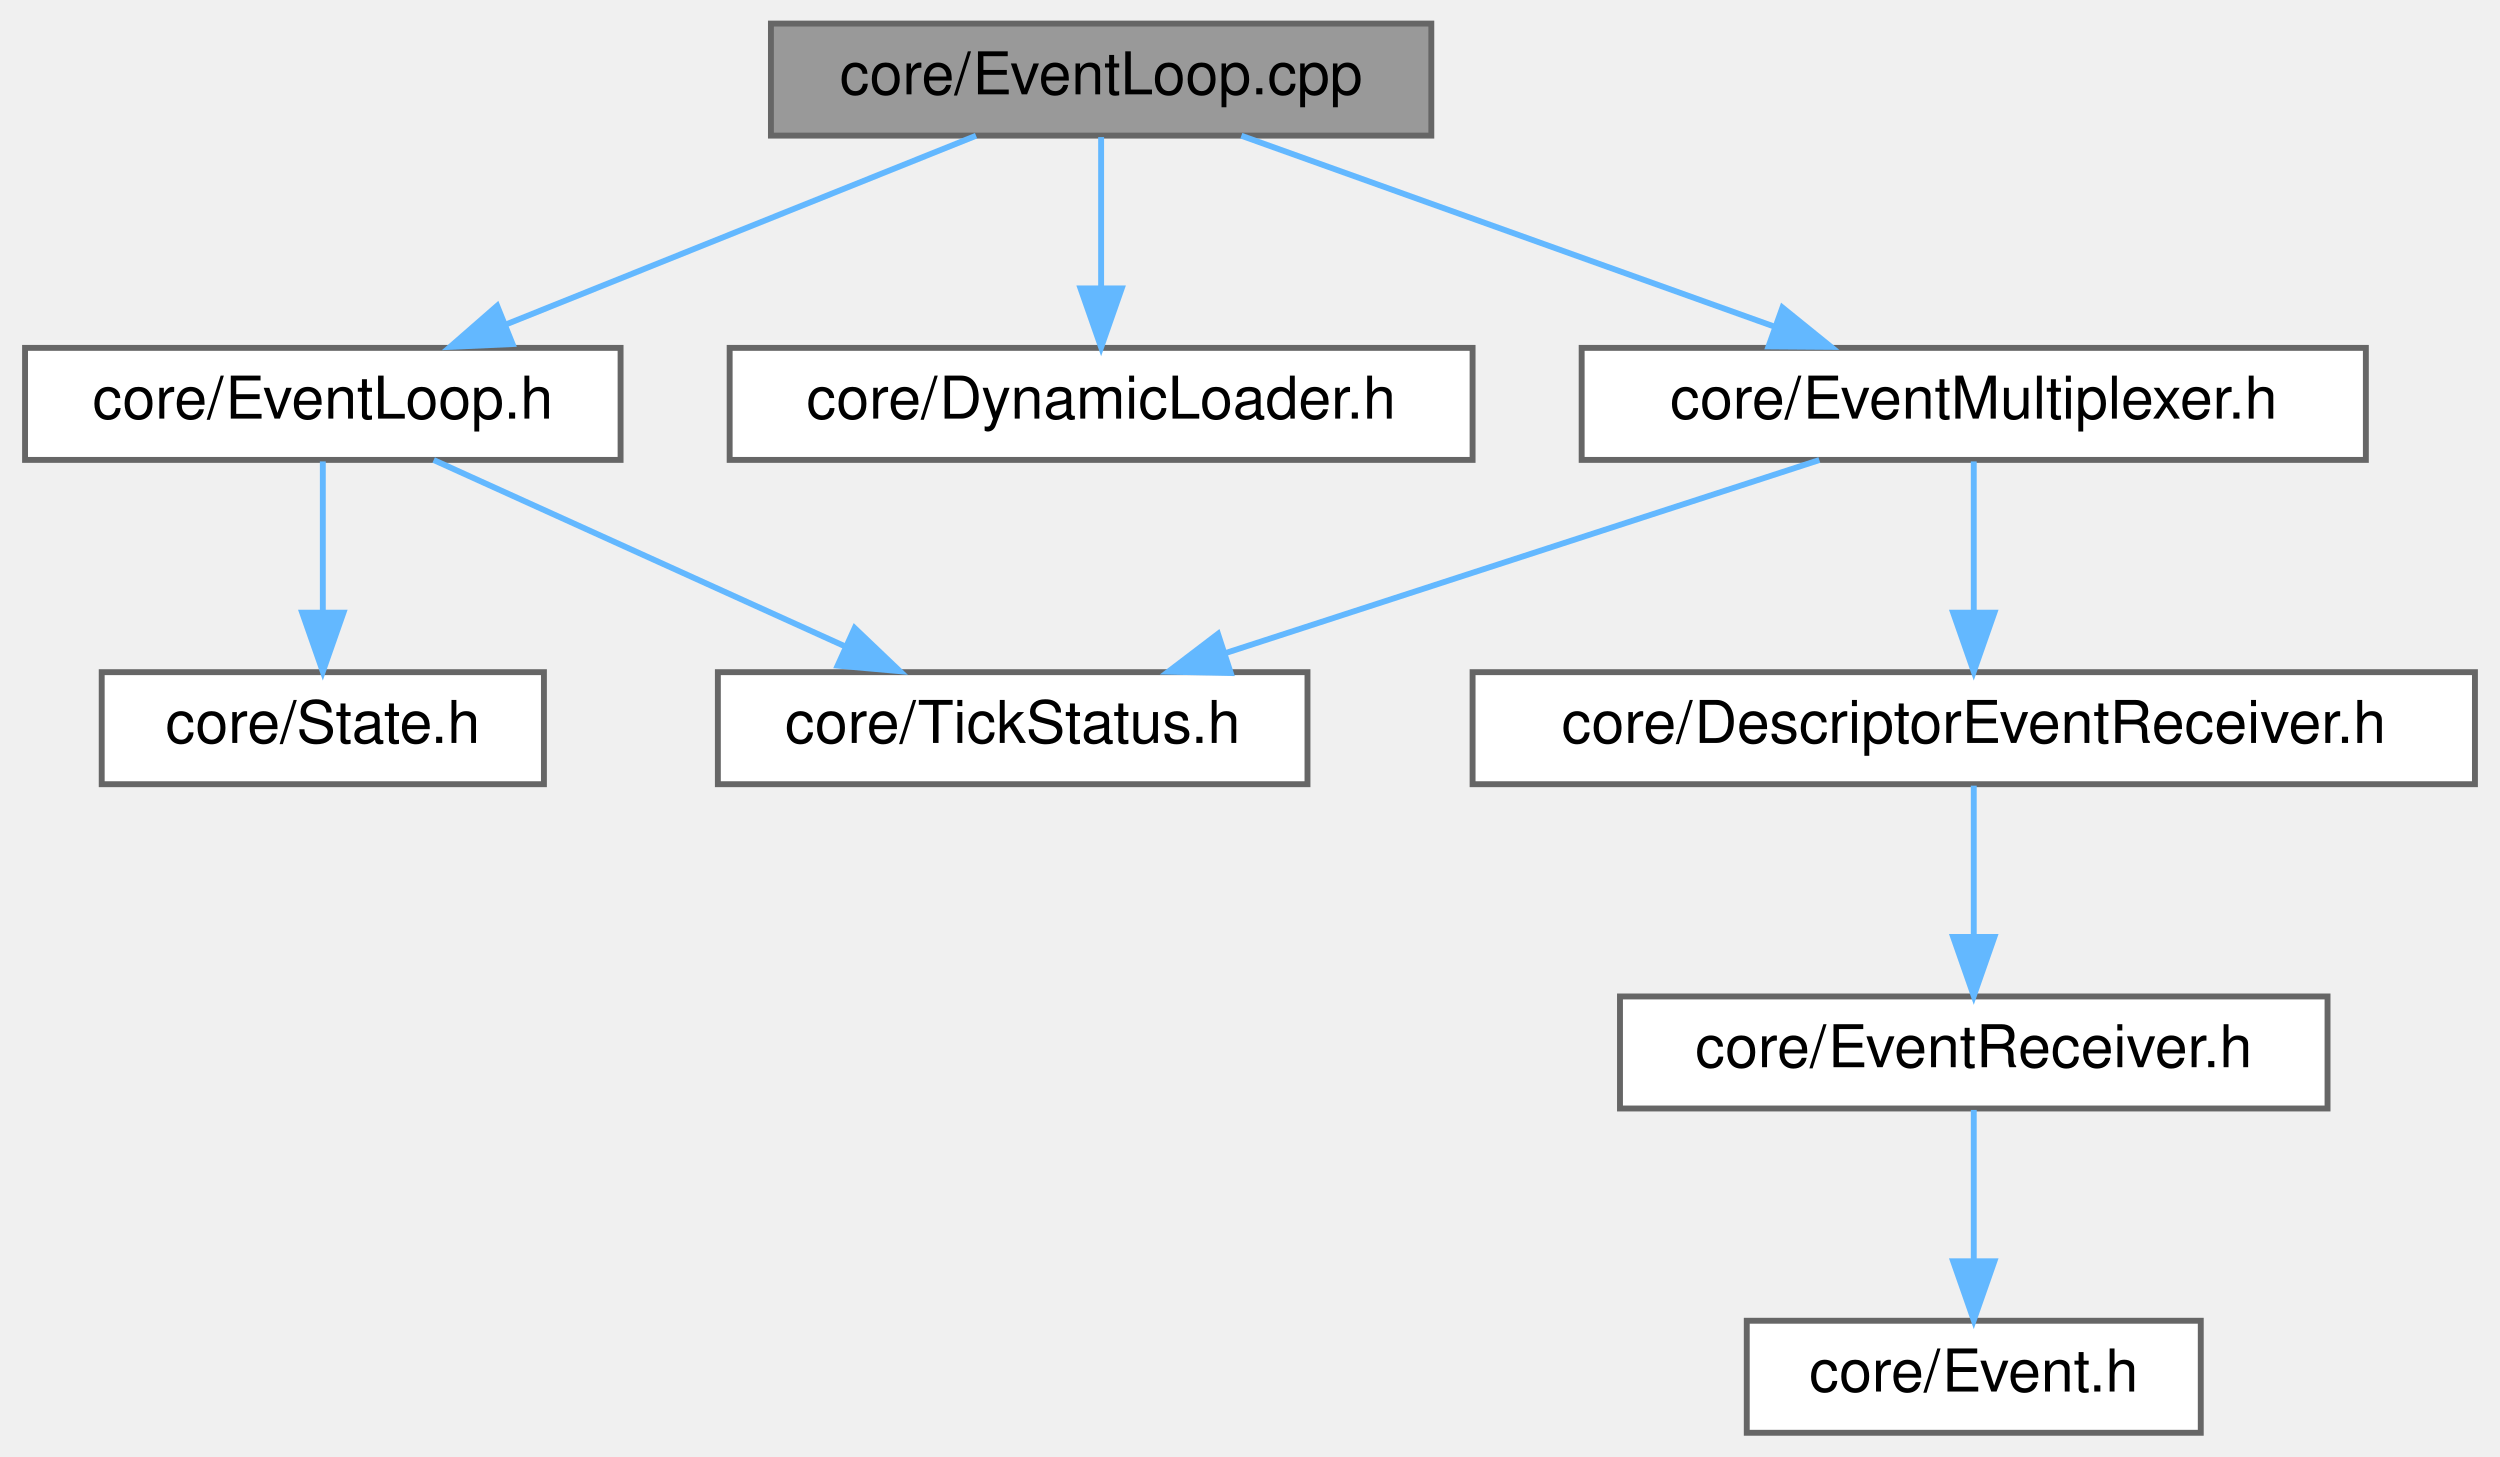
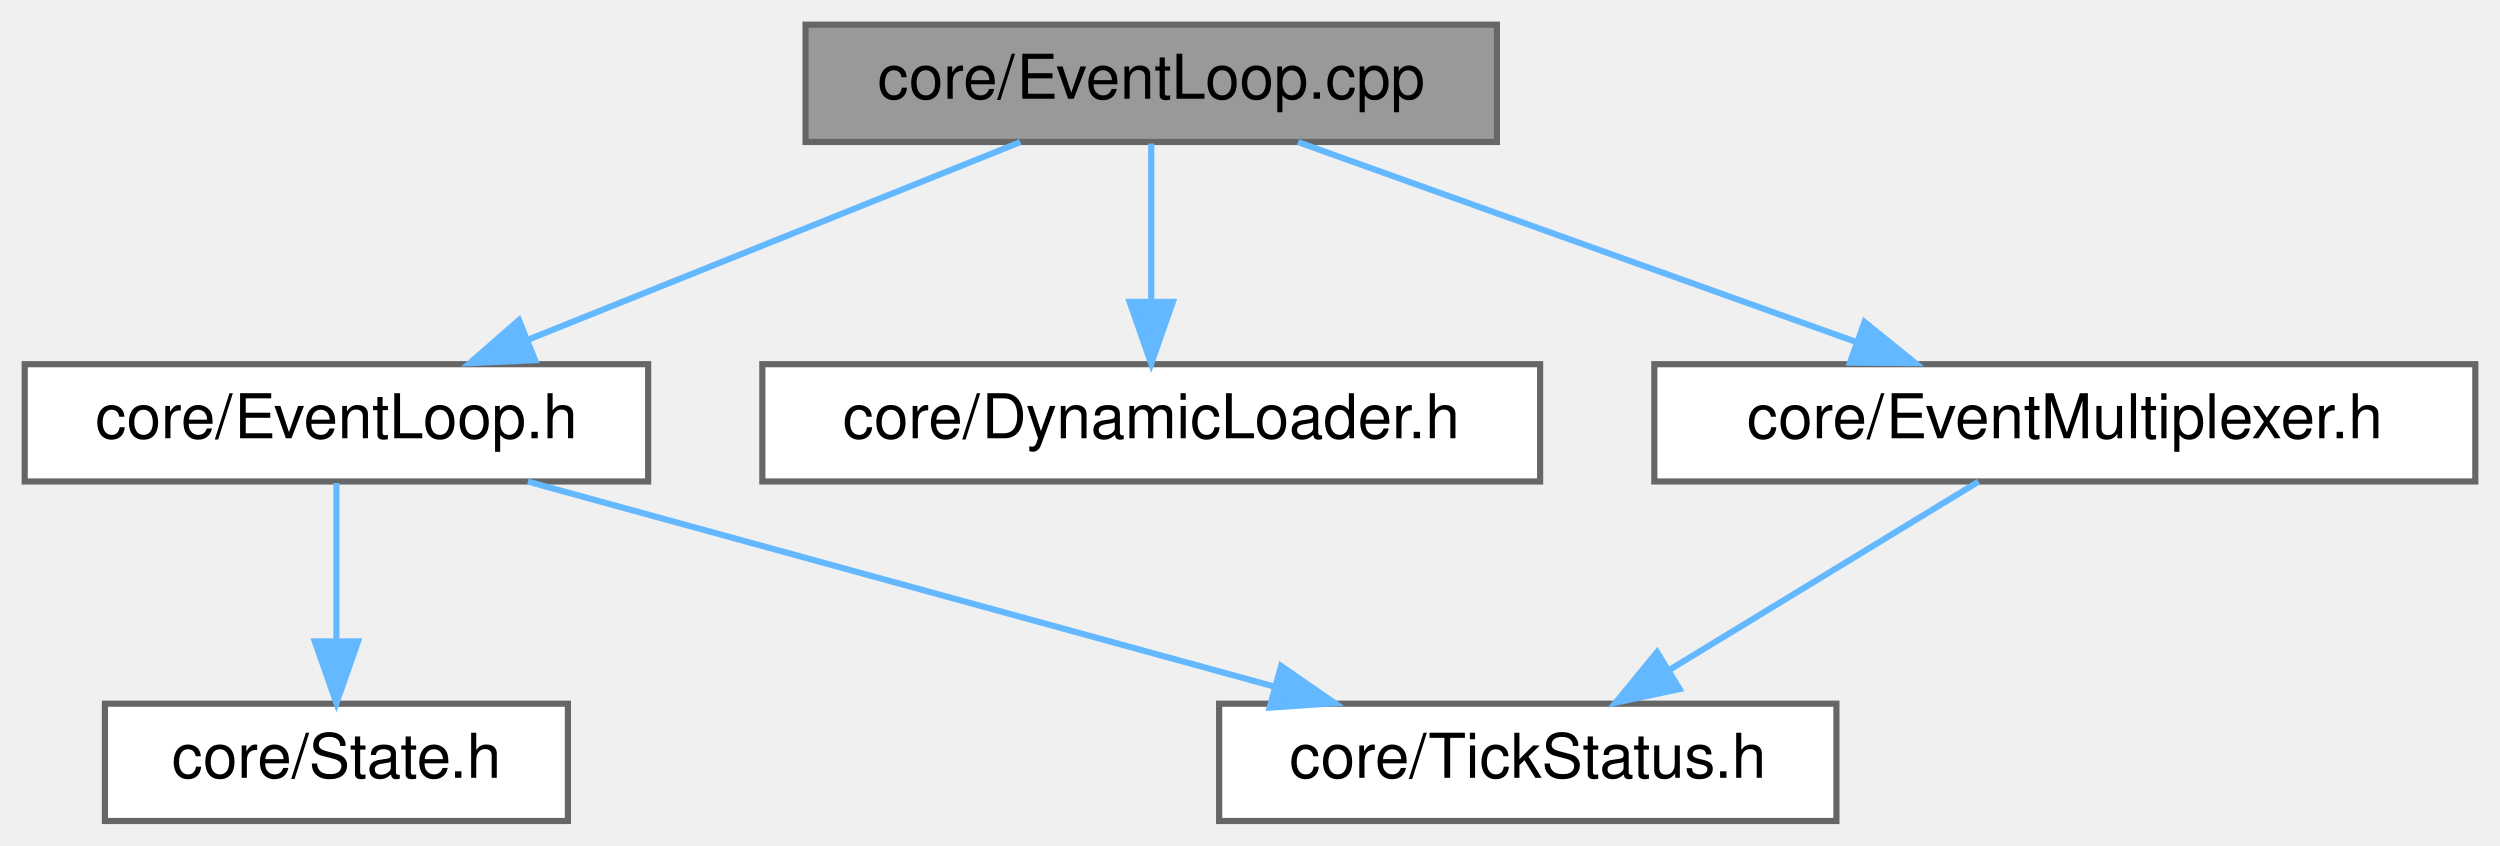
- <svg xmlns="http://www.w3.org/2000/svg" xmlns:xlink="http://www.w3.org/1999/xlink" width="424pt" height="247pt" viewBox="0.00 0.00 423.50 247.00">
-   <g id="graph0" class="graph" transform="scale(1 1) rotate(0) translate(4 243)">
+ <svg xmlns="http://www.w3.org/2000/svg" xmlns:xlink="http://www.w3.org/1999/xlink" width="405pt" height="137pt" viewBox="0.00 0.00 405.00 137.00">
+   <g id="graph0" class="graph" transform="scale(1 1) rotate(0) translate(4 133)">
    <g id="Node000001" class="node">
      <g id="a_Node000001">
        <a xlink:title=" ">
-           <polygon fill="#999999" stroke="#666666" points="238.5,-239 126.5,-239 126.5,-220 238.5,-220 238.5,-239" />
-           <text text-anchor="middle" x="182.5" y="-227" font-family="Helvetica,sans-Serif" font-size="10.00">core/EventLoop.cpp</text>
+           <polygon fill="#999999" stroke="#666666" points="238.5,-129 126.5,-129 126.5,-110 238.5,-110 238.5,-129" />
+           <text text-anchor="middle" x="182.5" y="-117" font-family="Helvetica,sans-Serif" font-size="10.00">core/EventLoop.cpp</text>
        </a>
      </g>
    </g>
    <g id="Node000002" class="node">
      <g id="a_Node000002">
        <a xlink:href="EventLoop_8h.html" target="_top" xlink:title=" ">
-           <polygon fill="white" stroke="#666666" points="101,-184 0,-184 0,-165 101,-165 101,-184" />
-           <text text-anchor="middle" x="50.5" y="-172" font-family="Helvetica,sans-Serif" font-size="10.00">core/EventLoop.h</text>
+           <polygon fill="white" stroke="#666666" points="101,-74 0,-74 0,-55 101,-55 101,-74" />
+           <text text-anchor="middle" x="50.5" y="-62" font-family="Helvetica,sans-Serif" font-size="10.00">core/EventLoop.h</text>
        </a>
      </g>
    </g>
    <g id="edge1_Node000001_Node000002" class="edge">
      <g id="a_edge1_Node000001_Node000002">
        <a xlink:title=" ">
-           <path fill="none" stroke="#63b8ff" d="M161.29,-219.98C139.77,-211.34 106.22,-197.87 81.67,-188.02" />
-           <polygon fill="#63b8ff" stroke="#63b8ff" points="82.68,-184.65 72.09,-184.17 80.07,-191.14 82.68,-184.65" />
+           <path fill="none" stroke="#63b8ff" d="M161.29,-109.98C139.77,-101.34 106.22,-87.87 81.67,-78.02" />
+           <polygon fill="#63b8ff" stroke="#63b8ff" points="82.68,-74.65 72.09,-74.17 80.07,-81.14 82.68,-74.65" />
        </a>
      </g>
    </g>
    <g id="Node000005" class="node">
      <g id="a_Node000005">
        <a xlink:href="DynamicLoader_8h.html" target="_top" xlink:title=" ">
-           <polygon fill="white" stroke="#666666" points="245.5,-184 119.5,-184 119.5,-165 245.5,-165 245.5,-184" />
-           <text text-anchor="middle" x="182.5" y="-172" font-family="Helvetica,sans-Serif" font-size="10.00">core/DynamicLoader.h</text>
+           <polygon fill="white" stroke="#666666" points="245.5,-74 119.5,-74 119.5,-55 245.5,-55 245.5,-74" />
+           <text text-anchor="middle" x="182.5" y="-62" font-family="Helvetica,sans-Serif" font-size="10.00">core/DynamicLoader.h</text>
        </a>
      </g>
    </g>
    <g id="edge4_Node000001_Node000005" class="edge">
      <g id="a_edge4_Node000001_Node000005">
        <a xlink:title=" ">
-           <path fill="none" stroke="#63b8ff" d="M182.5,-219.75C182.5,-212.8 182.5,-202.85 182.5,-194.13" />
-           <polygon fill="#63b8ff" stroke="#63b8ff" points="186,-194.09 182.5,-184.09 179,-194.09 186,-194.09" />
+           <path fill="none" stroke="#63b8ff" d="M182.5,-109.75C182.5,-102.8 182.5,-92.85 182.5,-84.13" />
+           <polygon fill="#63b8ff" stroke="#63b8ff" points="186,-84.09 182.5,-74.09 179,-84.09 186,-84.09" />
        </a>
      </g>
    </g>
    <g id="Node000006" class="node">
      <g id="a_Node000006">
        <a xlink:href="EventMultiplexer_8h.html" target="_top" xlink:title=" ">
-           <polygon fill="white" stroke="#666666" points="397,-184 264,-184 264,-165 397,-165 397,-184" />
-           <text text-anchor="middle" x="330.5" y="-172" font-family="Helvetica,sans-Serif" font-size="10.00">core/EventMultiplexer.h</text>
+           <polygon fill="white" stroke="#666666" points="397,-74 264,-74 264,-55 397,-55 397,-74" />
+           <text text-anchor="middle" x="330.5" y="-62" font-family="Helvetica,sans-Serif" font-size="10.00">core/EventMultiplexer.h</text>
        </a>
      </g>
    </g>
    <g id="edge5_Node000001_Node000006" class="edge">
      <g id="a_edge5_Node000001_Node000006">
        <a xlink:title=" ">
-           <path fill="none" stroke="#63b8ff" d="M206.28,-219.98C230.73,-211.23 269.03,-197.51 296.65,-187.62" />
-           <polygon fill="#63b8ff" stroke="#63b8ff" points="298.05,-190.84 306.29,-184.17 295.69,-184.25 298.05,-190.84" />
+           <path fill="none" stroke="#63b8ff" d="M206.28,-109.98C230.73,-101.23 269.03,-87.51 296.65,-77.62" />
+           <polygon fill="#63b8ff" stroke="#63b8ff" points="298.05,-80.84 306.29,-74.17 295.69,-74.25 298.05,-80.84" />
        </a>
      </g>
    </g>
    <g id="Node000003" class="node">
      <g id="a_Node000003">
        <a xlink:href="State_8h.html" target="_top" xlink:title=" ">
-           <polygon fill="white" stroke="#666666" points="88,-129 13,-129 13,-110 88,-110 88,-129" />
-           <text text-anchor="middle" x="50.5" y="-117" font-family="Helvetica,sans-Serif" font-size="10.00">core/State.h</text>
+           <polygon fill="white" stroke="#666666" points="88,-19 13,-19 13,0 88,0 88,-19" />
+           <text text-anchor="middle" x="50.5" y="-7" font-family="Helvetica,sans-Serif" font-size="10.00">core/State.h</text>
        </a>
      </g>
    </g>
    <g id="edge2_Node000002_Node000003" class="edge">
      <g id="a_edge2_Node000002_Node000003">
        <a xlink:title=" ">
-           <path fill="none" stroke="#63b8ff" d="M50.5,-164.75C50.5,-157.8 50.5,-147.85 50.5,-139.13" />
-           <polygon fill="#63b8ff" stroke="#63b8ff" points="54,-139.09 50.5,-129.09 47,-139.09 54,-139.09" />
+           <path fill="none" stroke="#63b8ff" d="M50.5,-54.75C50.5,-47.8 50.5,-37.85 50.5,-29.13" />
+           <polygon fill="#63b8ff" stroke="#63b8ff" points="54,-29.09 50.5,-19.09 47,-29.09 54,-29.09" />
        </a>
      </g>
    </g>
    <g id="Node000004" class="node">
      <g id="a_Node000004">
        <a xlink:href="TickStatus_8h.html" target="_top" xlink:title=" ">
-           <polygon fill="white" stroke="#666666" points="217.5,-129 117.5,-129 117.5,-110 217.5,-110 217.5,-129" />
-           <text text-anchor="middle" x="167.5" y="-117" font-family="Helvetica,sans-Serif" font-size="10.00">core/TickStatus.h</text>
+           <polygon fill="white" stroke="#666666" points="293.5,-19 193.5,-19 193.5,0 293.5,0 293.5,-19" />
+           <text text-anchor="middle" x="243.5" y="-7" font-family="Helvetica,sans-Serif" font-size="10.00">core/TickStatus.h</text>
        </a>
      </g>
    </g>
    <g id="edge3_Node000002_Node000004" class="edge">
      <g id="a_edge3_Node000002_Node000004">
        <a xlink:title=" ">
-           <path fill="none" stroke="#63b8ff" d="M69.3,-164.98C88.12,-156.46 117.32,-143.23 139,-133.41" />
-           <polygon fill="#63b8ff" stroke="#63b8ff" points="140.7,-136.48 148.36,-129.17 137.81,-130.11 140.7,-136.48" />
+           <path fill="none" stroke="#63b8ff" d="M81.51,-54.98C114.33,-45.97 166.3,-31.7 202.49,-21.76" />
+           <polygon fill="#63b8ff" stroke="#63b8ff" points="203.53,-25.11 212.25,-19.08 201.68,-18.36 203.53,-25.11" />
        </a>
      </g>
    </g>
-     <g id="edge9_Node000006_Node000004" class="edge">
-       <g id="a_edge9_Node000006_Node000004">
+     <g id="edge6_Node000006_Node000004" class="edge">
+       <g id="a_edge6_Node000006_Node000004">
        <a xlink:title=" ">
-           <path fill="none" stroke="#63b8ff" d="M304.31,-164.98C277.06,-156.13 234.2,-142.19 203.72,-132.28" />
-           <polygon fill="#63b8ff" stroke="#63b8ff" points="204.49,-128.85 193.89,-129.08 202.32,-135.5 204.49,-128.85" />
-         </a>
-       </g>
-     </g>
-     <g id="Node000007" class="node">
-       <g id="a_Node000007">
-         <a xlink:href="DescriptorEventReceiver_8h.html" target="_top" xlink:title=" ">
-           <polygon fill="white" stroke="#666666" points="415.5,-129 245.5,-129 245.5,-110 415.5,-110 415.5,-129" />
-           <text text-anchor="middle" x="330.5" y="-117" font-family="Helvetica,sans-Serif" font-size="10.00">core/DescriptorEventReceiver.h</text>
-         </a>
-       </g>
-     </g>
-     <g id="edge6_Node000006_Node000007" class="edge">
-       <g id="a_edge6_Node000006_Node000007">
-         <a xlink:title=" ">
-           <path fill="none" stroke="#63b8ff" d="M330.5,-164.75C330.5,-157.8 330.5,-147.85 330.5,-139.13" />
-           <polygon fill="#63b8ff" stroke="#63b8ff" points="334,-139.09 330.5,-129.09 327,-139.09 334,-139.09" />
-         </a>
-       </g>
-     </g>
-     <g id="Node000008" class="node">
-       <g id="a_Node000008">
-         <a xlink:href="EventReceiver_8h.html" target="_top" xlink:title=" ">
-           <polygon fill="white" stroke="#666666" points="390.5,-74 270.5,-74 270.5,-55 390.5,-55 390.5,-74" />
-           <text text-anchor="middle" x="330.5" y="-62" font-family="Helvetica,sans-Serif" font-size="10.00">core/EventReceiver.h</text>
-         </a>
-       </g>
-     </g>
-     <g id="edge7_Node000007_Node000008" class="edge">
-       <g id="a_edge7_Node000007_Node000008">
-         <a xlink:title=" ">
-           <path fill="none" stroke="#63b8ff" d="M330.5,-109.75C330.5,-102.8 330.5,-92.85 330.5,-84.13" />
-           <polygon fill="#63b8ff" stroke="#63b8ff" points="334,-84.09 330.5,-74.09 327,-84.09 334,-84.09" />
-         </a>
-       </g>
-     </g>
-     <g id="Node000009" class="node">
-       <g id="a_Node000009">
-         <a xlink:href="Event_8h.html" target="_top" xlink:title=" ">
-           <polygon fill="white" stroke="#666666" points="369,-19 292,-19 292,0 369,0 369,-19" />
-           <text text-anchor="middle" x="330.5" y="-7" font-family="Helvetica,sans-Serif" font-size="10.00">core/Event.h</text>
-         </a>
-       </g>
-     </g>
-     <g id="edge8_Node000008_Node000009" class="edge">
-       <g id="a_edge8_Node000008_Node000009">
-         <a xlink:title=" ">
-           <path fill="none" stroke="#63b8ff" d="M330.5,-54.75C330.5,-47.8 330.5,-37.85 330.5,-29.13" />
-           <polygon fill="#63b8ff" stroke="#63b8ff" points="334,-29.09 330.5,-19.09 327,-29.09 334,-29.09" />
+           <path fill="none" stroke="#63b8ff" d="M316.52,-54.98C303.03,-46.77 282.37,-34.18 266.46,-24.49" />
+           <polygon fill="#63b8ff" stroke="#63b8ff" points="268.09,-21.38 257.73,-19.17 264.45,-27.36 268.09,-21.38" />
        </a>
      </g>
    </g>
  </g>
</svg>
